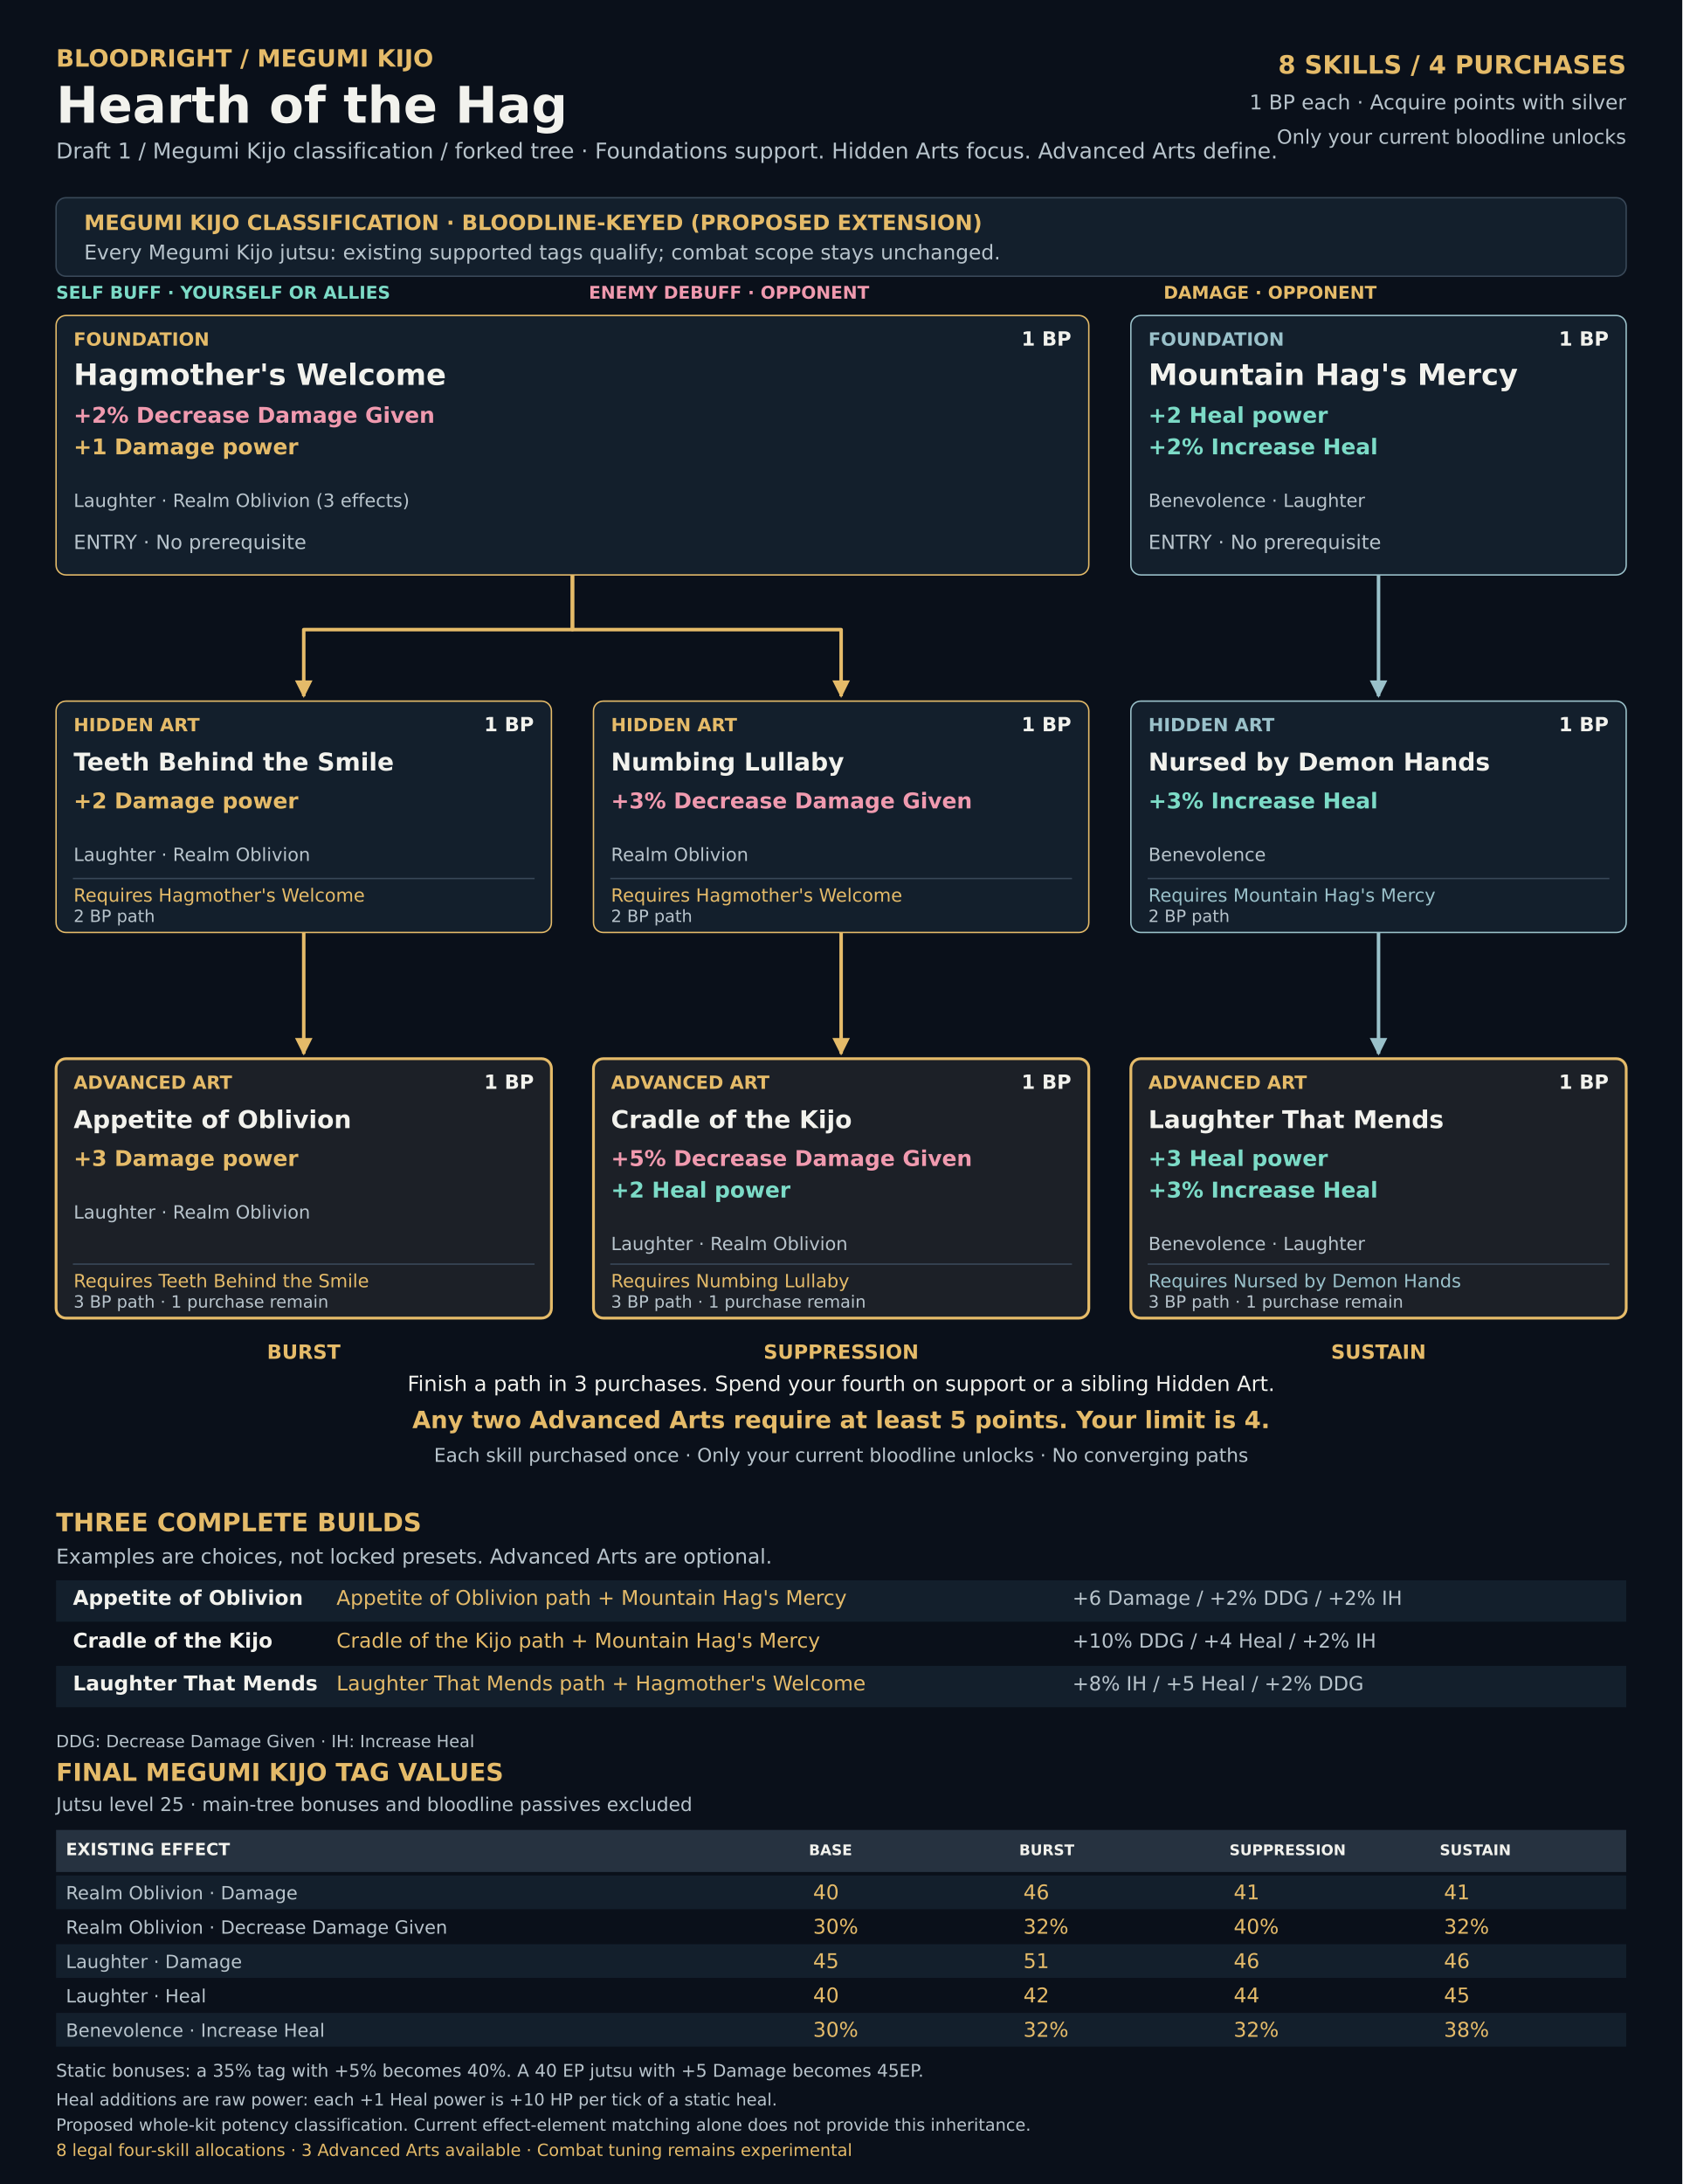
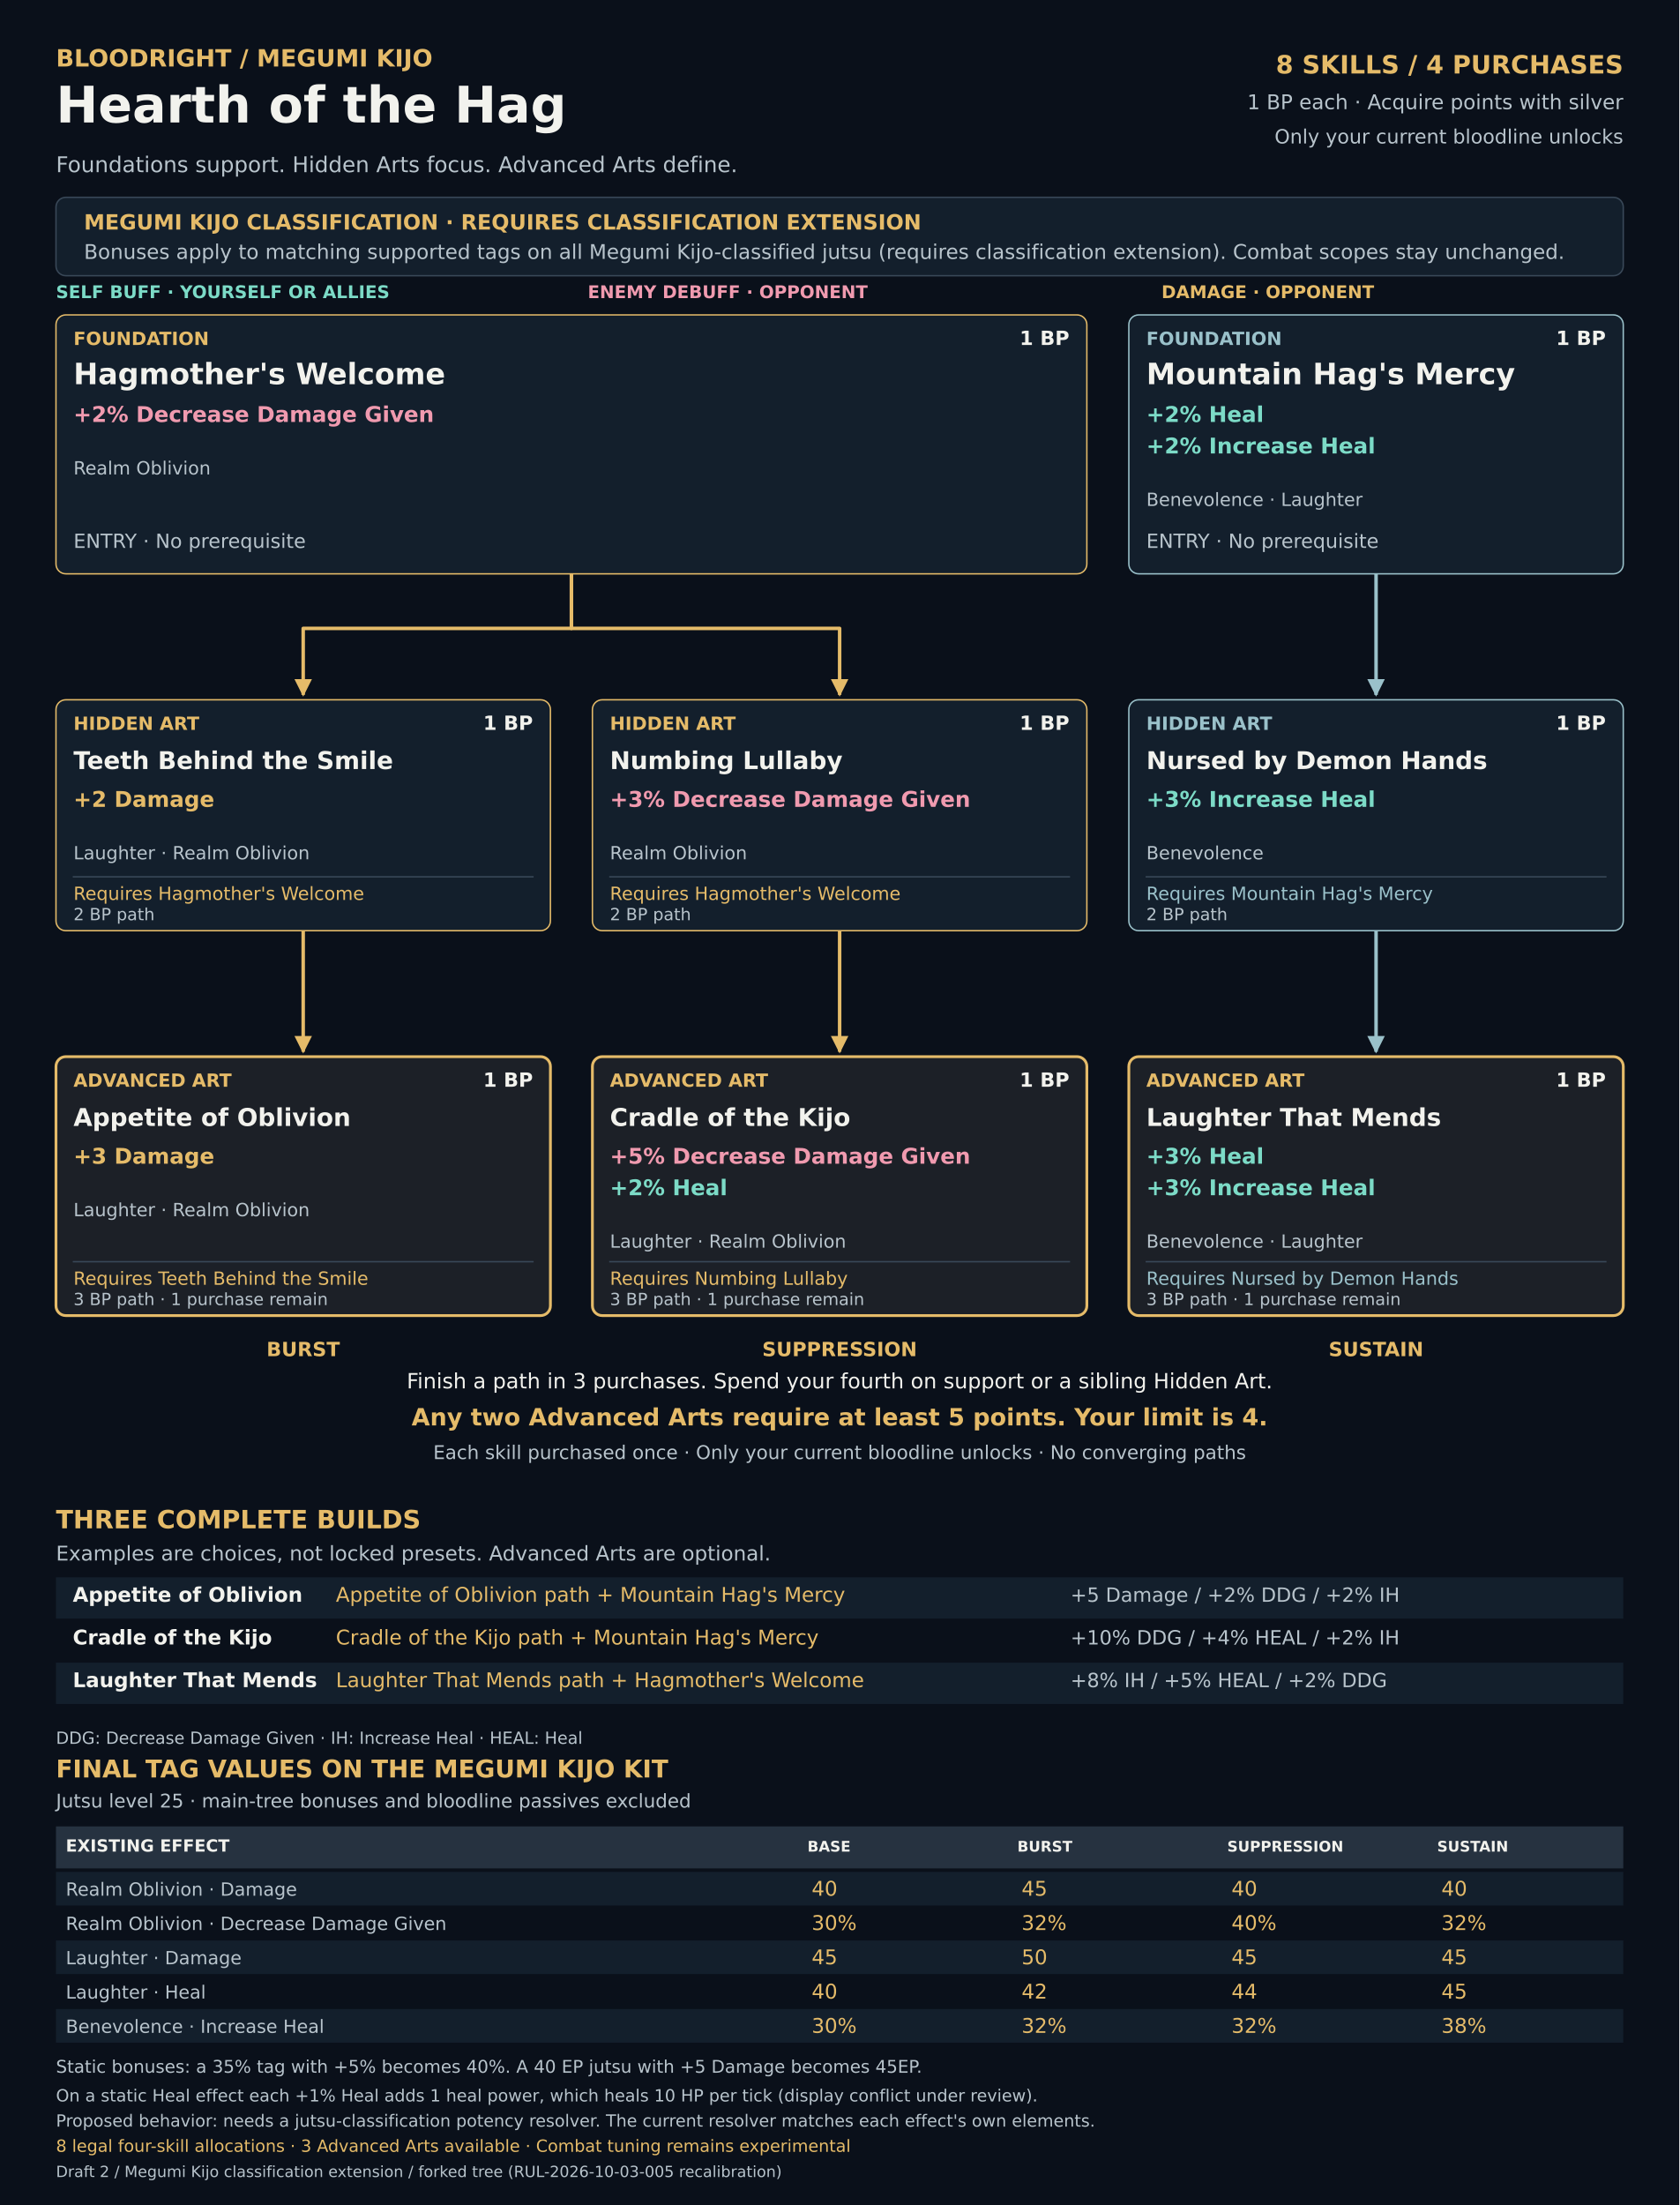
- <svg xmlns="http://www.w3.org/2000/svg" width="2400" height="3115" viewBox="0 0 2400 3115" role="img" aria-labelledby="title desc">
+ <svg xmlns="http://www.w3.org/2000/svg" width="2400" height="3151" viewBox="0 0 2400 3151" role="img" aria-labelledby="title desc">
  <defs>
    <marker id="arrow-0" viewBox="0 0 10 10" refX="9" refY="5" markerWidth="5" markerHeight="5" orient="auto">
      <path d="M0 0L10 5L0 10Z" fill="#e5bb69" />
    </marker>
    <marker id="arrow-1" viewBox="0 0 10 10" refX="9" refY="5" markerWidth="5" markerHeight="5" orient="auto">
      <path d="M0 0L10 5L0 10Z" fill="#9ac1ca" />
    </marker>
    <marker id="arrow-2" viewBox="0 0 10 10" refX="9" refY="5" markerWidth="5" markerHeight="5" orient="auto">
      <path d="M0 0L10 5L0 10Z" fill="#b8d98d" />
    </marker>
    <marker id="arrow-3" viewBox="0 0 10 10" refX="9" refY="5" markerWidth="5" markerHeight="5" orient="auto">
      <path d="M0 0L10 5L0 10Z" fill="#d9a6e0" />
    </marker>
  </defs>
  <g font-family="DejaVu Sans, sans-serif">
-     <rect x="0" y="0" width="2400" height="3115" rx="0" fill="#0a101a" />
+     <rect x="0" y="0" width="2400" height="3151" rx="0" fill="#0a101a" />
    <text x="80" y="95" font-size="34" font-weight="700" fill="#e5bb69" text-anchor="start">BLOODRIGHT / MEGUMI KIJO</text>
    <text x="80" y="175" font-size="72" font-weight="700" fill="#f2f2ed" text-anchor="start">Hearth of the Hag</text>
-     <text x="80" y="226" font-size="31" font-weight="400" fill="#b8c4cc" text-anchor="start">Draft 1 / Megumi Kijo classification / forked tree · Foundations support. Hidden Arts focus. Advanced Arts define.</text>
+     <text x="80" y="246" font-size="31" font-weight="400" fill="#b8c4cc" text-anchor="start">Foundations support. Hidden Arts focus. Advanced Arts define.</text>
    <text x="2320" y="105" font-size="36" font-weight="700" fill="#e5bb69" text-anchor="end">8 SKILLS  /  4 PURCHASES</text>
    <text x="2320" y="156" font-size="29" font-weight="400" fill="#b8c4cc" text-anchor="end">1 BP each · Acquire points with silver</text>
    <text x="2320" y="205" font-size="28" font-weight="400" fill="#b8c4cc" text-anchor="end">Only your current bloodline unlocks</text>
    <rect x="80" y="282" width="2240" height="112" rx="14" fill="#131f2c" stroke="#394858" stroke-width="2" />
-     <text x="120" y="328" font-size="30" font-weight="700" fill="#e5bb69" text-anchor="start">MEGUMI KIJO CLASSIFICATION · BLOODLINE-KEYED (PROPOSED EXTENSION)</text>
-     <text x="120" y="370" font-size="29" font-weight="400" fill="#b8c4cc" text-anchor="start">Every Megumi Kijo jutsu: existing supported tags qualify; combat scope stays unchanged.</text>
+     <text x="120" y="328" font-size="30" font-weight="700" fill="#e5bb69" text-anchor="start">MEGUMI KIJO CLASSIFICATION · REQUIRES CLASSIFICATION EXTENSION</text>
+     <text x="120" y="370" font-size="29" font-weight="400" fill="#b8c4cc" text-anchor="start">Bonuses apply to matching supported tags on all Megumi Kijo-classified jutsu (requires classification extension). Combat scopes stay unchanged.</text>
    <text x="80" y="426" font-size="25" font-weight="700" fill="#7cdbc7" text-anchor="start">SELF BUFF · YOURSELF OR ALLIES</text>
    <text x="840" y="426" font-size="25" font-weight="700" fill="#f09aaf" text-anchor="start">ENEMY DEBUFF · OPPONENT</text>
    <text x="1660" y="426" font-size="25" font-weight="700" fill="#e5bb69" text-anchor="start">DAMAGE · OPPONENT</text>
    <path id="edge-02-03" data-from="02" data-to="03" d="M433.333 1330 V1503" fill="none" stroke="#e5bb69" stroke-width="5" stroke-linejoin="round" marker-end="url(#arrow-0)" />
    <path id="edge-04-05" data-from="04" data-to="05" d="M1200 1330 V1503" fill="none" stroke="#e5bb69" stroke-width="5" stroke-linejoin="round" marker-end="url(#arrow-0)" />
    <path id="edge-01-02" data-from="01" data-to="02" d="M816.667 820 V898 H433.333 V993" fill="none" stroke="#e5bb69" stroke-width="5" stroke-linejoin="round" marker-end="url(#arrow-0)" />
    <path id="edge-01-04" data-from="01" data-to="04" d="M816.667 820 V898 H1200 V993" fill="none" stroke="#e5bb69" stroke-width="5" stroke-linejoin="round" marker-end="url(#arrow-0)" />
    <path id="edge-07-08" data-from="07" data-to="08" d="M1966.67 1330 V1503" fill="none" stroke="#9ac1ca" stroke-width="5" stroke-linejoin="round" marker-end="url(#arrow-1)" />
    <path id="edge-06-07" data-from="06" data-to="07" d="M1966.67 820 V993" fill="none" stroke="#9ac1ca" stroke-width="5" stroke-linejoin="round" marker-end="url(#arrow-1)" />
    <g id="node-01" data-cost="1" data-prerequisites="" data-potency-classification="Megumi Kijo">
      <rect x="80" y="450" width="1473.33" height="370" rx="14" fill="#131f2c" stroke="#e5bb69" stroke-width="2" />
      <text x="105.0" y="493" font-size="26" font-weight="700" fill="#e5bb69" text-anchor="start">FOUNDATION</text>
      <text x="1528.333" y="493" font-size="28" font-weight="700" fill="#f2f2ed" text-anchor="end">1 BP</text>
      <text x="105.0" y="549" font-size="42" font-weight="700" fill="#f2f2ed" text-anchor="start">Hagmother's Welcome</text>
      <text x="105.0" y="603" font-size="31" font-weight="700" fill="#f09aaf" text-anchor="start">+2% Decrease Damage Given</text>
-       <text x="105.0" y="648" font-size="31" font-weight="700" fill="#e5bb69" text-anchor="start">+1 Damage power</text>
-       <text x="105.0" y="723" font-size="26" font-weight="400" fill="#b8c4cc" text-anchor="start">Laughter · Realm Oblivion (3 effects)</text>
+       <text x="105.0" y="678" font-size="26" font-weight="400" fill="#b8c4cc" text-anchor="start">Realm Oblivion</text>
      <text x="105.0" y="783" font-size="28" font-weight="400" fill="#b8c4cc" text-anchor="start">ENTRY · No prerequisite</text>
    </g>
    <g id="node-06" data-cost="1" data-prerequisites="" data-potency-classification="Megumi Kijo">
      <rect x="1613.33" y="450" width="706.667" height="370" rx="14" fill="#131f2c" stroke="#9ac1ca" stroke-width="2" />
      <text x="1638.333" y="493" font-size="26" font-weight="700" fill="#9ac1ca" text-anchor="start">FOUNDATION</text>
      <text x="2295.0" y="493" font-size="28" font-weight="700" fill="#f2f2ed" text-anchor="end">1 BP</text>
      <text x="1638.333" y="549" font-size="42" font-weight="700" fill="#f2f2ed" text-anchor="start">Mountain Hag's Mercy</text>
-       <text x="1638.333" y="603" font-size="31" font-weight="700" fill="#7cdbc7" text-anchor="start">+2 Heal power</text>
+       <text x="1638.333" y="603" font-size="31" font-weight="700" fill="#7cdbc7" text-anchor="start">+2% Heal</text>
      <text x="1638.333" y="648" font-size="31" font-weight="700" fill="#7cdbc7" text-anchor="start">+2% Increase Heal</text>
      <text x="1638.333" y="723" font-size="26" font-weight="400" fill="#b8c4cc" text-anchor="start">Benevolence · Laughter</text>
      <text x="1638.333" y="783" font-size="28" font-weight="400" fill="#b8c4cc" text-anchor="start">ENTRY · No prerequisite</text>
    </g>
    <g id="node-02" data-cost="1" data-prerequisites="01" data-potency-classification="Megumi Kijo">
      <rect x="80" y="1000" width="706.667" height="330" rx="14" fill="#131f2c" stroke="#e5bb69" stroke-width="2" />
      <text x="105.0" y="1043" font-size="26" font-weight="700" fill="#e5bb69" text-anchor="start">HIDDEN ART</text>
      <text x="761.667" y="1043" font-size="28" font-weight="700" fill="#f2f2ed" text-anchor="end">1 BP</text>
      <text x="105.0" y="1099" font-size="35" font-weight="700" fill="#f2f2ed" text-anchor="start">Teeth Behind the Smile</text>
-       <text x="105.0" y="1153" font-size="31" font-weight="700" fill="#e5bb69" text-anchor="start">+2 Damage power</text>
+       <text x="105.0" y="1153" font-size="31" font-weight="700" fill="#e5bb69" text-anchor="start">+2 Damage</text>
      <text x="105.0" y="1228" font-size="26" font-weight="400" fill="#b8c4cc" text-anchor="start">Laughter · Realm Oblivion</text>
      <path d="M104 1253 L762.667 1253" fill="none" stroke="#394858" stroke-width="2" />
      <text x="105.0" y="1286" font-size="26" font-weight="400" fill="#e5bb69" text-anchor="start">Requires Hagmother's Welcome</text>
      <text x="105.0" y="1315" font-size="24" font-weight="400" fill="#b8c4cc" text-anchor="start">2 BP path</text>
    </g>
    <g id="node-04" data-cost="1" data-prerequisites="01" data-potency-classification="Megumi Kijo">
      <rect x="846.667" y="1000" width="706.667" height="330" rx="14" fill="#131f2c" stroke="#e5bb69" stroke-width="2" />
      <text x="871.667" y="1043" font-size="26" font-weight="700" fill="#e5bb69" text-anchor="start">HIDDEN ART</text>
      <text x="1528.333" y="1043" font-size="28" font-weight="700" fill="#f2f2ed" text-anchor="end">1 BP</text>
      <text x="871.667" y="1099" font-size="35" font-weight="700" fill="#f2f2ed" text-anchor="start">Numbing Lullaby</text>
      <text x="871.667" y="1153" font-size="31" font-weight="700" fill="#f09aaf" text-anchor="start">+3% Decrease Damage Given</text>
      <text x="871.667" y="1228" font-size="26" font-weight="400" fill="#b8c4cc" text-anchor="start">Realm Oblivion</text>
      <path d="M870.667 1253 L1529.33 1253" fill="none" stroke="#394858" stroke-width="2" />
      <text x="871.667" y="1286" font-size="26" font-weight="400" fill="#e5bb69" text-anchor="start">Requires Hagmother's Welcome</text>
      <text x="871.667" y="1315" font-size="24" font-weight="400" fill="#b8c4cc" text-anchor="start">2 BP path</text>
    </g>
    <g id="node-07" data-cost="1" data-prerequisites="06" data-potency-classification="Megumi Kijo">
      <rect x="1613.33" y="1000" width="706.667" height="330" rx="14" fill="#131f2c" stroke="#9ac1ca" stroke-width="2" />
      <text x="1638.333" y="1043" font-size="26" font-weight="700" fill="#9ac1ca" text-anchor="start">HIDDEN ART</text>
      <text x="2295.0" y="1043" font-size="28" font-weight="700" fill="#f2f2ed" text-anchor="end">1 BP</text>
      <text x="1638.333" y="1099" font-size="35" font-weight="700" fill="#f2f2ed" text-anchor="start">Nursed by Demon Hands</text>
      <text x="1638.333" y="1153" font-size="31" font-weight="700" fill="#7cdbc7" text-anchor="start">+3% Increase Heal</text>
      <text x="1638.333" y="1228" font-size="26" font-weight="400" fill="#b8c4cc" text-anchor="start">Benevolence</text>
      <path d="M1637.33 1253 L2296 1253" fill="none" stroke="#394858" stroke-width="2" />
      <text x="1638.333" y="1286" font-size="26" font-weight="400" fill="#9ac1ca" text-anchor="start">Requires Mountain Hag's Mercy</text>
      <text x="1638.333" y="1315" font-size="24" font-weight="400" fill="#b8c4cc" text-anchor="start">2 BP path</text>
    </g>
    <g id="node-03" data-cost="1" data-prerequisites="02" data-potency-classification="Megumi Kijo">
      <rect x="80" y="1510" width="706.667" height="370" rx="14" fill="#1c2027" stroke="#e5bb69" stroke-width="4" />
      <text x="105.0" y="1553" font-size="26" font-weight="700" fill="#e5bb69" text-anchor="start">ADVANCED ART</text>
      <text x="761.667" y="1553" font-size="28" font-weight="700" fill="#f2f2ed" text-anchor="end">1 BP</text>
      <text x="105.0" y="1609" font-size="35" font-weight="700" fill="#f2f2ed" text-anchor="start">Appetite of Oblivion</text>
-       <text x="105.0" y="1663" font-size="31" font-weight="700" fill="#e5bb69" text-anchor="start">+3 Damage power</text>
+       <text x="105.0" y="1663" font-size="31" font-weight="700" fill="#e5bb69" text-anchor="start">+3 Damage</text>
      <text x="105.0" y="1738" font-size="26" font-weight="400" fill="#b8c4cc" text-anchor="start">Laughter · Realm Oblivion</text>
      <path d="M104 1803 L762.667 1803" fill="none" stroke="#394858" stroke-width="2" />
      <text x="105.0" y="1836" font-size="26" font-weight="400" fill="#e5bb69" text-anchor="start">Requires Teeth Behind the Smile</text>
      <text x="105.0" y="1865" font-size="24" font-weight="400" fill="#b8c4cc" text-anchor="start">3 BP path · 1 purchase remain</text>
    </g>
    <g id="node-05" data-cost="1" data-prerequisites="04" data-potency-classification="Megumi Kijo">
      <rect x="846.667" y="1510" width="706.667" height="370" rx="14" fill="#1c2027" stroke="#e5bb69" stroke-width="4" />
      <text x="871.667" y="1553" font-size="26" font-weight="700" fill="#e5bb69" text-anchor="start">ADVANCED ART</text>
      <text x="1528.333" y="1553" font-size="28" font-weight="700" fill="#f2f2ed" text-anchor="end">1 BP</text>
      <text x="871.667" y="1609" font-size="35" font-weight="700" fill="#f2f2ed" text-anchor="start">Cradle of the Kijo</text>
      <text x="871.667" y="1663" font-size="31" font-weight="700" fill="#f09aaf" text-anchor="start">+5% Decrease Damage Given</text>
-       <text x="871.667" y="1708" font-size="31" font-weight="700" fill="#7cdbc7" text-anchor="start">+2 Heal power</text>
+       <text x="871.667" y="1708" font-size="31" font-weight="700" fill="#7cdbc7" text-anchor="start">+2% Heal</text>
      <text x="871.667" y="1783" font-size="26" font-weight="400" fill="#b8c4cc" text-anchor="start">Laughter · Realm Oblivion</text>
      <path d="M870.667 1803 L1529.33 1803" fill="none" stroke="#394858" stroke-width="2" />
      <text x="871.667" y="1836" font-size="26" font-weight="400" fill="#e5bb69" text-anchor="start">Requires Numbing Lullaby</text>
      <text x="871.667" y="1865" font-size="24" font-weight="400" fill="#b8c4cc" text-anchor="start">3 BP path · 1 purchase remain</text>
    </g>
    <g id="node-08" data-cost="1" data-prerequisites="07" data-potency-classification="Megumi Kijo">
      <rect x="1613.33" y="1510" width="706.667" height="370" rx="14" fill="#1c2027" stroke="#e5bb69" stroke-width="4" />
      <text x="1638.333" y="1553" font-size="26" font-weight="700" fill="#e5bb69" text-anchor="start">ADVANCED ART</text>
      <text x="2295.0" y="1553" font-size="28" font-weight="700" fill="#f2f2ed" text-anchor="end">1 BP</text>
      <text x="1638.333" y="1609" font-size="35" font-weight="700" fill="#f2f2ed" text-anchor="start">Laughter That Mends</text>
-       <text x="1638.333" y="1663" font-size="31" font-weight="700" fill="#7cdbc7" text-anchor="start">+3 Heal power</text>
+       <text x="1638.333" y="1663" font-size="31" font-weight="700" fill="#7cdbc7" text-anchor="start">+3% Heal</text>
      <text x="1638.333" y="1708" font-size="31" font-weight="700" fill="#7cdbc7" text-anchor="start">+3% Increase Heal</text>
      <text x="1638.333" y="1783" font-size="26" font-weight="400" fill="#b8c4cc" text-anchor="start">Benevolence · Laughter</text>
      <path d="M1637.33 1803 L2296 1803" fill="none" stroke="#394858" stroke-width="2" />
      <text x="1638.333" y="1836" font-size="26" font-weight="400" fill="#9ac1ca" text-anchor="start">Requires Nursed by Demon Hands</text>
      <text x="1638.333" y="1865" font-size="24" font-weight="400" fill="#b8c4cc" text-anchor="start">3 BP path · 1 purchase remain</text>
    </g>
    <text x="433.333" y="1938" font-size="28" font-weight="700" fill="#e5bb69" text-anchor="middle">BURST</text>
    <text x="1200.0" y="1938" font-size="28" font-weight="700" fill="#e5bb69" text-anchor="middle">SUPPRESSION</text>
    <text x="1966.667" y="1938" font-size="28" font-weight="700" fill="#e5bb69" text-anchor="middle">SUSTAIN</text>
    <text x="1200.0" y="1984" font-size="30" font-weight="400" fill="#f2f2ed" text-anchor="middle">Finish a path in 3 purchases. Spend your fourth on support or a sibling Hidden Art.</text>
    <text x="1200.0" y="2037" font-size="34" font-weight="700" fill="#e5bb69" text-anchor="middle">Any two Advanced Arts require at least 5 points. Your limit is 4.</text>
    <text x="1200.0" y="2085" font-size="27" font-weight="400" fill="#b8c4cc" text-anchor="middle">Each skill purchased once · Only your current bloodline unlocks · No converging paths</text>
    <text x="80" y="2184" font-size="36" font-weight="700" fill="#e5bb69" text-anchor="start">THREE COMPLETE BUILDS</text>
    <text x="80" y="2230" font-size="29" font-weight="400" fill="#b8c4cc" text-anchor="start">Examples are choices, not locked presets. Advanced Arts are optional.</text>
    <rect x="80" y="2254" width="2240" height="59" rx="0" fill="#131f2c" />
    <text x="104" y="2289" font-size="29" font-weight="700" fill="#f2f2ed" text-anchor="start">Appetite of Oblivion</text>
    <text x="480" y="2289" font-size="29" font-weight="400" fill="#e5bb69" text-anchor="start">Appetite of Oblivion path + Mountain Hag's Mercy</text>
-     <text x="1530" y="2289" font-size="28" font-weight="400" fill="#b8c4cc" text-anchor="start">+6 Damage / +2% DDG / +2% IH</text>
+     <text x="1530" y="2289" font-size="28" font-weight="400" fill="#b8c4cc" text-anchor="start">+5 Damage / +2% DDG / +2% IH</text>
    <rect x="80" y="2315" width="2240" height="59" rx="0" fill="#0a101a" />
    <text x="104" y="2350" font-size="29" font-weight="700" fill="#f2f2ed" text-anchor="start">Cradle of the Kijo</text>
    <text x="480" y="2350" font-size="29" font-weight="400" fill="#e5bb69" text-anchor="start">Cradle of the Kijo path + Mountain Hag's Mercy</text>
-     <text x="1530" y="2350" font-size="28" font-weight="400" fill="#b8c4cc" text-anchor="start">+10% DDG / +4 Heal / +2% IH</text>
+     <text x="1530" y="2350" font-size="28" font-weight="400" fill="#b8c4cc" text-anchor="start">+10% DDG / +4% HEAL / +2% IH</text>
    <rect x="80" y="2376" width="2240" height="59" rx="0" fill="#131f2c" />
    <text x="104" y="2411" font-size="29" font-weight="700" fill="#f2f2ed" text-anchor="start">Laughter That Mends</text>
    <text x="480" y="2411" font-size="29" font-weight="400" fill="#e5bb69" text-anchor="start">Laughter That Mends path + Hagmother's Welcome</text>
-     <text x="1530" y="2411" font-size="28" font-weight="400" fill="#b8c4cc" text-anchor="start">+8% IH / +5 Heal / +2% DDG</text>
-     <text x="80" y="2492" font-size="24" font-weight="400" fill="#b8c4cc" text-anchor="start">DDG: Decrease Damage Given · IH: Increase Heal</text>
-     <text x="80" y="2540" font-size="35" font-weight="700" fill="#e5bb69" text-anchor="start">FINAL MEGUMI KIJO TAG VALUES</text>
+     <text x="1530" y="2411" font-size="28" font-weight="400" fill="#b8c4cc" text-anchor="start">+8% IH / +5% HEAL / +2% DDG</text>
+     <text x="80" y="2492" font-size="24" font-weight="400" fill="#b8c4cc" text-anchor="start">DDG: Decrease Damage Given · IH: Increase Heal · HEAL: Heal</text>
+     <text x="80" y="2540" font-size="35" font-weight="700" fill="#e5bb69" text-anchor="start">FINAL TAG VALUES ON THE MEGUMI KIJO KIT</text>
    <text x="80" y="2583" font-size="27" font-weight="400" fill="#b8c4cc" text-anchor="start">Jutsu level 25 · main-tree bonuses and bloodline passives excluded</text>
    <rect x="80" y="2610" width="2240" height="60" rx="0" fill="#263240" />
    <text x="94" y="2646" font-size="24" font-weight="700" fill="#f2f2ed" text-anchor="start">EXISTING EFFECT</text>
    <text x="1154.0" y="2646" font-size="21" font-weight="700" fill="#f2f2ed" text-anchor="start">BASE</text>
    <text x="1454.0" y="2646" font-size="21" font-weight="700" fill="#f2f2ed" text-anchor="start">BURST</text>
    <text x="1754.0" y="2646" font-size="21" font-weight="700" fill="#f2f2ed" text-anchor="start">SUPPRESSION</text>
    <text x="2054.0" y="2646" font-size="21" font-weight="700" fill="#f2f2ed" text-anchor="start">SUSTAIN</text>
    <rect x="80" y="2675" width="2240" height="48" rx="0" fill="#131f2c" />
    <text x="94" y="2709" font-size="26" font-weight="400" fill="#b8c4cc" text-anchor="start">Realm Oblivion · Damage</text>
    <text x="1160.0" y="2709" font-size="29" font-weight="400" fill="#e5bb69" text-anchor="start">40</text>
-     <text x="1460.0" y="2709" font-size="29" font-weight="400" fill="#e5bb69" text-anchor="start">46</text>
-     <text x="1760.0" y="2709" font-size="29" font-weight="400" fill="#e5bb69" text-anchor="start">41</text>
-     <text x="2060.0" y="2709" font-size="29" font-weight="400" fill="#e5bb69" text-anchor="start">41</text>
+     <text x="1460.0" y="2709" font-size="29" font-weight="400" fill="#e5bb69" text-anchor="start">45</text>
+     <text x="1760.0" y="2709" font-size="29" font-weight="400" fill="#e5bb69" text-anchor="start">40</text>
+     <text x="2060.0" y="2709" font-size="29" font-weight="400" fill="#e5bb69" text-anchor="start">40</text>
    <text x="94" y="2758" font-size="26" font-weight="400" fill="#b8c4cc" text-anchor="start">Realm Oblivion · Decrease Damage Given</text>
    <text x="1160.0" y="2758" font-size="29" font-weight="400" fill="#e5bb69" text-anchor="start">30%</text>
    <text x="1460.0" y="2758" font-size="29" font-weight="400" fill="#e5bb69" text-anchor="start">32%</text>
    <text x="1760.0" y="2758" font-size="29" font-weight="400" fill="#e5bb69" text-anchor="start">40%</text>
    <text x="2060.0" y="2758" font-size="29" font-weight="400" fill="#e5bb69" text-anchor="start">32%</text>
    <rect x="80" y="2773" width="2240" height="48" rx="0" fill="#131f2c" />
    <text x="94" y="2807" font-size="26" font-weight="400" fill="#b8c4cc" text-anchor="start">Laughter · Damage</text>
    <text x="1160.0" y="2807" font-size="29" font-weight="400" fill="#e5bb69" text-anchor="start">45</text>
-     <text x="1460.0" y="2807" font-size="29" font-weight="400" fill="#e5bb69" text-anchor="start">51</text>
-     <text x="1760.0" y="2807" font-size="29" font-weight="400" fill="#e5bb69" text-anchor="start">46</text>
-     <text x="2060.0" y="2807" font-size="29" font-weight="400" fill="#e5bb69" text-anchor="start">46</text>
+     <text x="1460.0" y="2807" font-size="29" font-weight="400" fill="#e5bb69" text-anchor="start">50</text>
+     <text x="1760.0" y="2807" font-size="29" font-weight="400" fill="#e5bb69" text-anchor="start">45</text>
+     <text x="2060.0" y="2807" font-size="29" font-weight="400" fill="#e5bb69" text-anchor="start">45</text>
    <text x="94" y="2856" font-size="26" font-weight="400" fill="#b8c4cc" text-anchor="start">Laughter · Heal</text>
    <text x="1160.0" y="2856" font-size="29" font-weight="400" fill="#e5bb69" text-anchor="start">40</text>
    <text x="1460.0" y="2856" font-size="29" font-weight="400" fill="#e5bb69" text-anchor="start">42</text>
    <text x="1760.0" y="2856" font-size="29" font-weight="400" fill="#e5bb69" text-anchor="start">44</text>
    <text x="2060.0" y="2856" font-size="29" font-weight="400" fill="#e5bb69" text-anchor="start">45</text>
    <rect x="80" y="2871" width="2240" height="48" rx="0" fill="#131f2c" />
    <text x="94" y="2905" font-size="26" font-weight="400" fill="#b8c4cc" text-anchor="start">Benevolence · Increase Heal</text>
    <text x="1160.0" y="2905" font-size="29" font-weight="400" fill="#e5bb69" text-anchor="start">30%</text>
    <text x="1460.0" y="2905" font-size="29" font-weight="400" fill="#e5bb69" text-anchor="start">32%</text>
    <text x="1760.0" y="2905" font-size="29" font-weight="400" fill="#e5bb69" text-anchor="start">32%</text>
    <text x="2060.0" y="2905" font-size="29" font-weight="400" fill="#e5bb69" text-anchor="start">38%</text>
    <text x="80" y="2962" font-size="25" font-weight="400" fill="#b8c4cc" text-anchor="start">Static bonuses: a 35% tag with +5% becomes 40%. A 40 EP jutsu with +5 Damage becomes 45EP.</text>
-     <text x="80" y="3003" font-size="24" font-weight="400" fill="#b8c4cc" text-anchor="start">Heal additions are raw power: each +1 Heal power is +10 HP per tick of a static heal.</text>
-     <text x="80" y="3039" font-size="24" font-weight="400" fill="#b8c4cc" text-anchor="start">Proposed whole-kit potency classification. Current effect-element matching alone does not provide this inheritance.</text>
+     <text x="80" y="3003" font-size="24" font-weight="400" fill="#b8c4cc" text-anchor="start">On a static Heal effect each +1% Heal adds 1 heal power, which heals 10 HP per tick (display conflict under review).</text>
+     <text x="80" y="3039" font-size="24" font-weight="400" fill="#b8c4cc" text-anchor="start">Proposed behavior: needs a jutsu-classification potency resolver. The current resolver matches each effect's own elements.</text>
    <text x="80" y="3075" font-size="24" font-weight="400" fill="#e5bb69" text-anchor="start">8 legal four-skill allocations · 3 Advanced Arts available · Combat tuning remains experimental</text>
+     <text x="80" y="3111" font-size="22" font-weight="400" fill="#b8c4cc" text-anchor="start">Draft 2 / Megumi Kijo classification extension / forked tree (RUL-2026-10-03-005 recalibration)</text>
  </g>
</svg>
